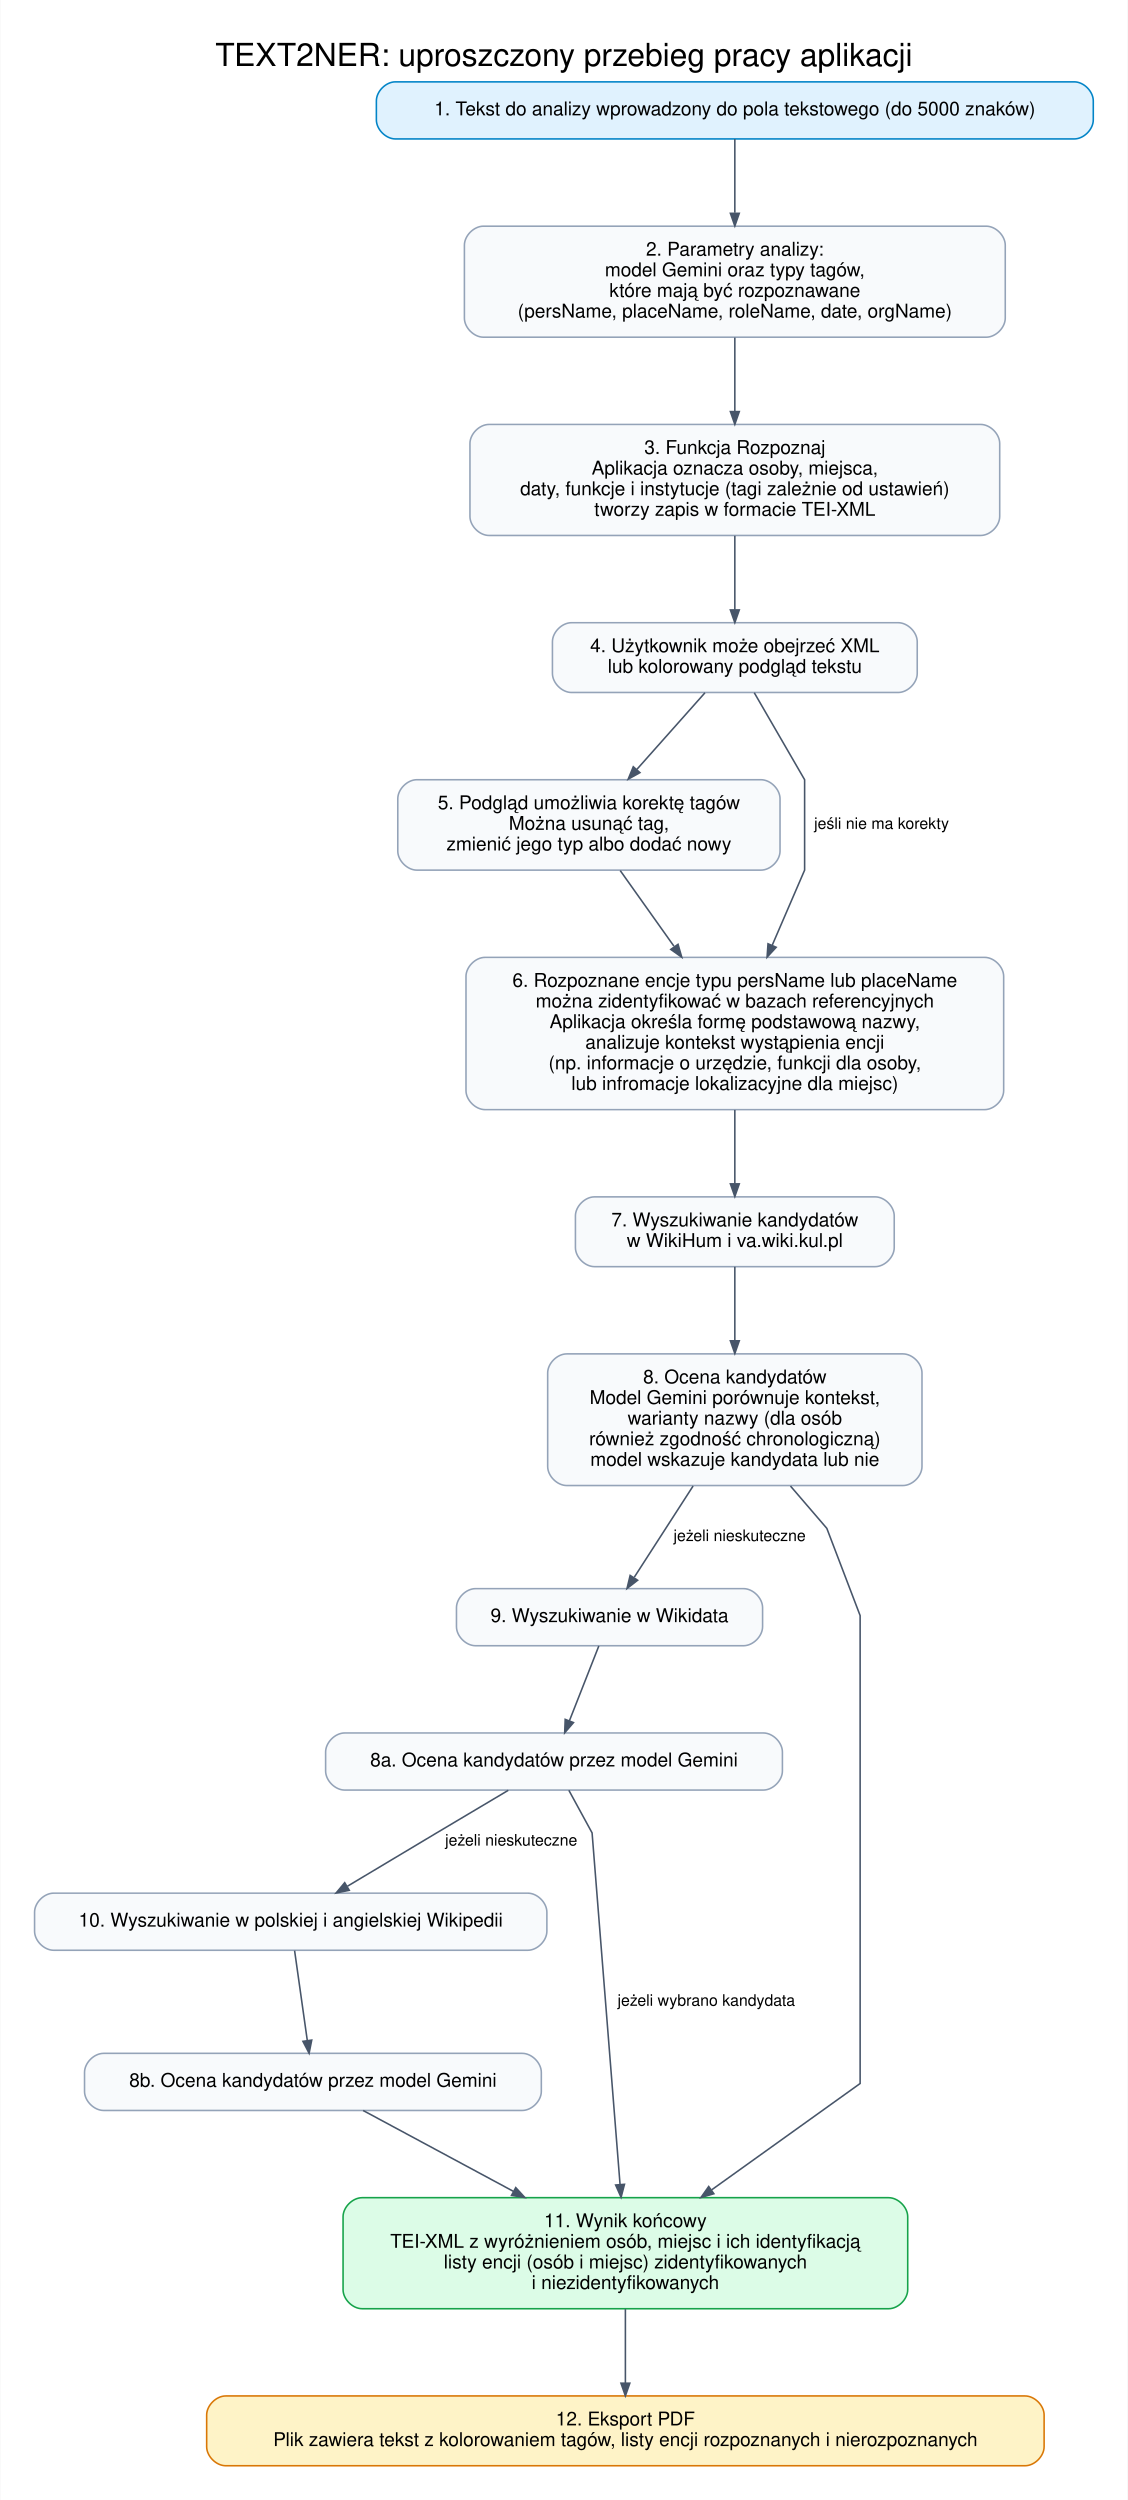
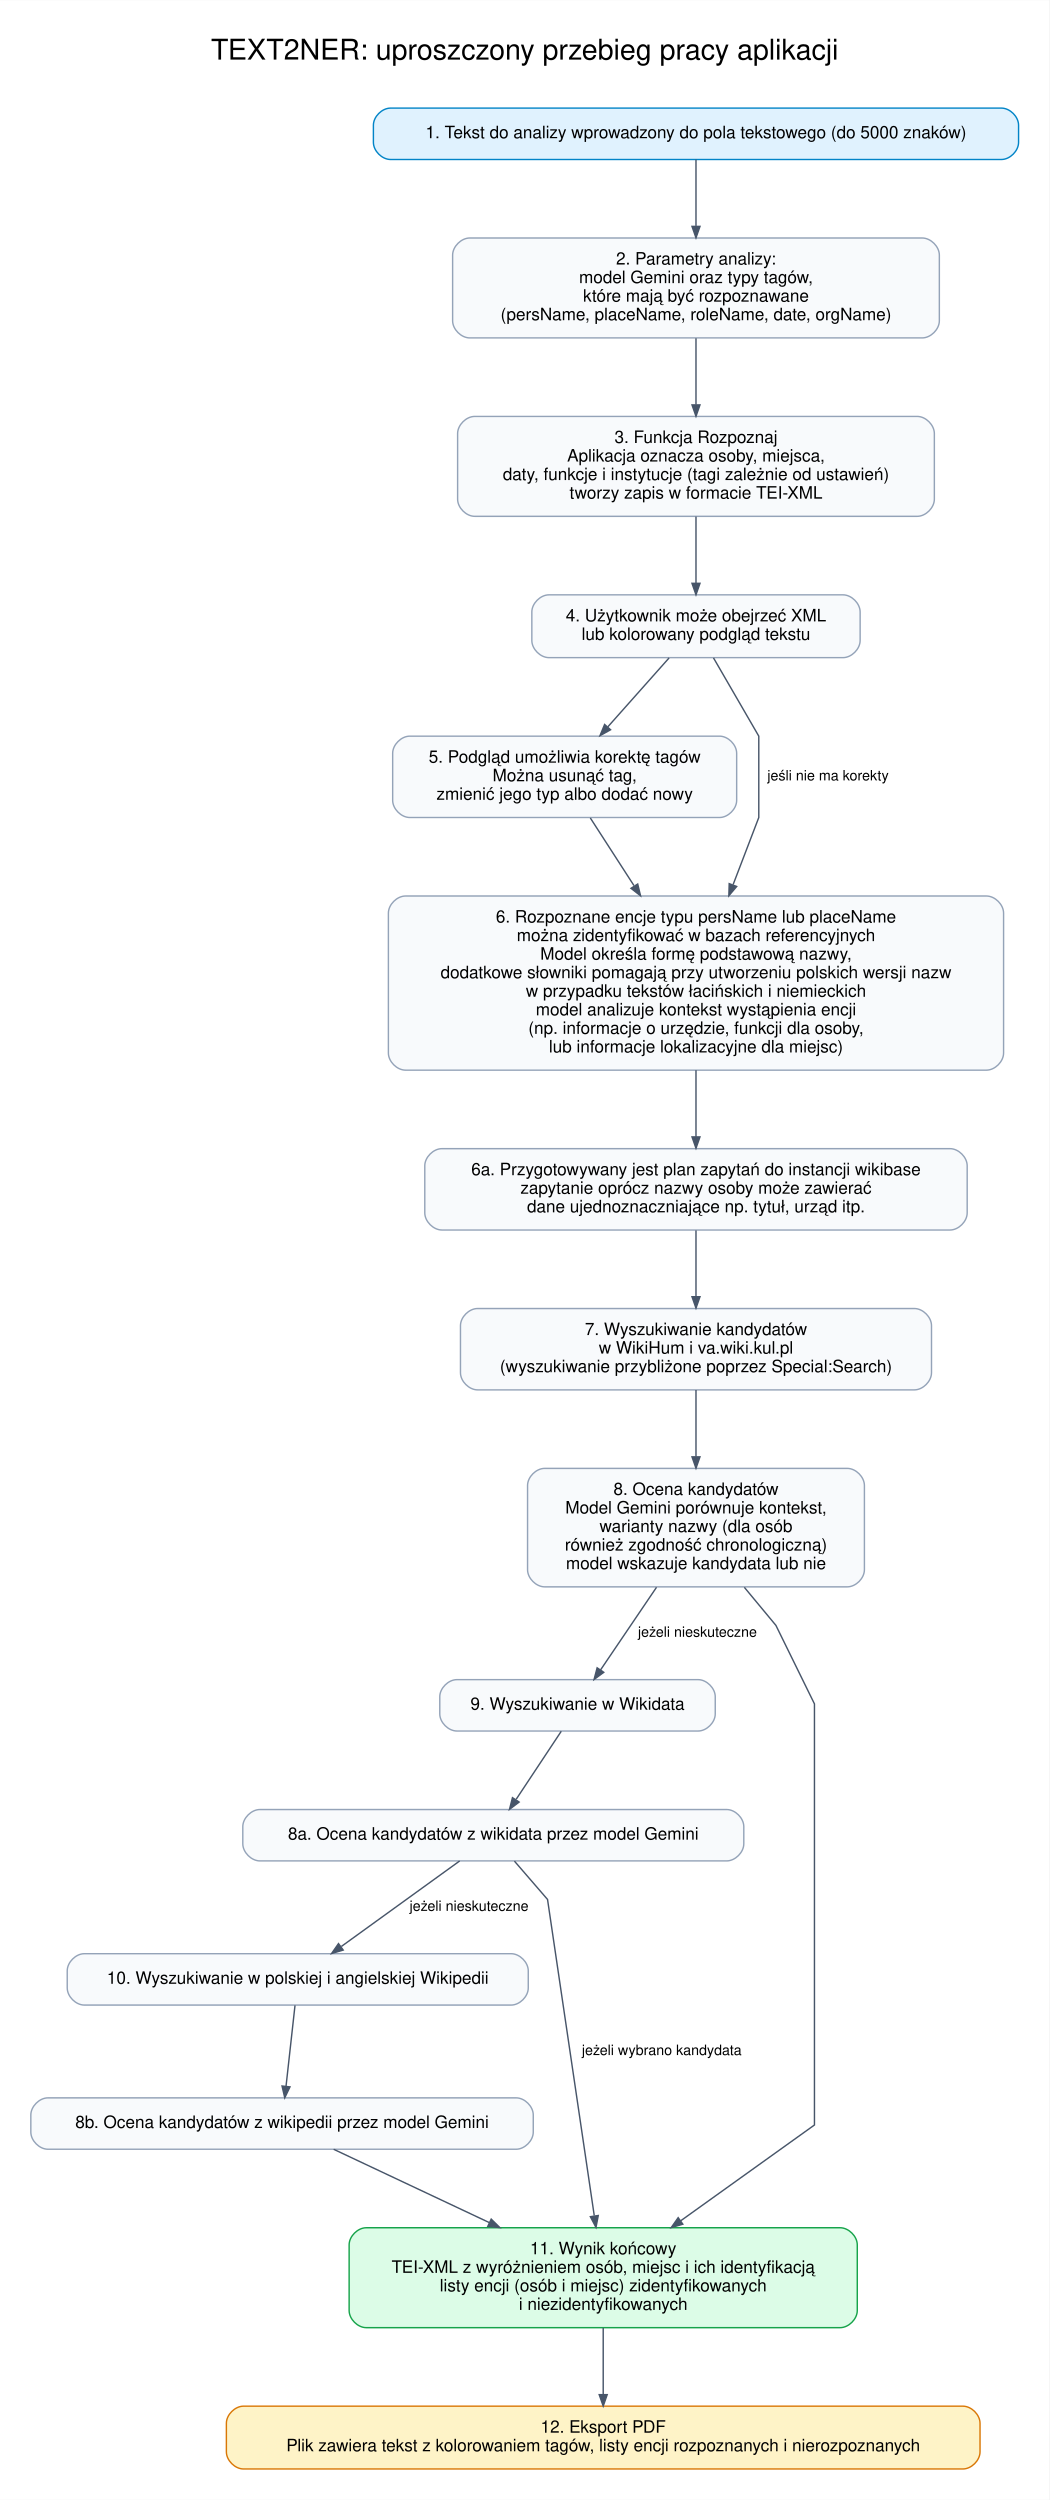
- <svg xmlns="http://www.w3.org/2000/svg" width="711pt" height="1576pt" viewBox="0.00 0.00 710.70 1576.20">
-   <g id="graph0" class="graph" transform="scale(1 1) rotate(0) translate(21.6 1554.6)">
-     <polygon fill="white" stroke="transparent" points="-21.6,21.6 -21.6,-1554.6 689.1,-1554.6 689.1,21.6 -21.6,21.6" />
-     <text text-anchor="middle" x="333.75" y="-1513" font-family="Helvetica,sans-Serif" font-size="20.00">TEXT2NER: uproszczony przebieg pracy aplikacji</text>
+ <svg xmlns="http://www.w3.org/2000/svg" width="735pt" height="1751pt" viewBox="0.00 0.00 735.20 1751.20">
+   <g id="graph0" class="graph" transform="scale(1 1) rotate(0) translate(21.6 1729.6)">
+     <polygon fill="white" stroke="transparent" points="-21.6,21.6 -21.6,-1729.6 713.6,-1729.6 713.6,21.6 -21.6,21.6" />
+     <text text-anchor="middle" x="346" y="-1688" font-family="Helvetica,sans-Serif" font-size="20.00">TEXT2NER: uproszczony przebieg pracy aplikacji</text>
    <g id="node1" class="node">
-       <path fill="#e0f2fe" stroke="#0284c7" d="M655.5,-1503C655.5,-1503 227.5,-1503 227.5,-1503 221.5,-1503 215.5,-1497 215.5,-1491 215.5,-1491 215.5,-1479 215.5,-1479 215.5,-1473 221.5,-1467 227.5,-1467 227.5,-1467 655.5,-1467 655.5,-1467 661.5,-1467 667.5,-1473 667.5,-1479 667.5,-1479 667.5,-1491 667.5,-1491 667.5,-1497 661.5,-1503 655.5,-1503" />
-       <text text-anchor="middle" x="441.5" y="-1481.9" font-family="Helvetica,sans-Serif" font-size="12.00">1. Tekst do analizy wprowadzony do pola tekstowego (do 5000 znaków)</text>
+       <path fill="#e0f2fe" stroke="#0284c7" d="M680,-1654C680,-1654 252,-1654 252,-1654 246,-1654 240,-1648 240,-1642 240,-1642 240,-1630 240,-1630 240,-1624 246,-1618 252,-1618 252,-1618 680,-1618 680,-1618 686,-1618 692,-1624 692,-1630 692,-1630 692,-1642 692,-1642 692,-1648 686,-1654 680,-1654" />
+       <text text-anchor="middle" x="466" y="-1632.9" font-family="Helvetica,sans-Serif" font-size="12.00">1. Tekst do analizy wprowadzony do pola tekstowego (do 5000 znaków)</text>
    </g>
    <g id="node2" class="node">
-       <path fill="#f8fafc" stroke="#94a3b8" d="M600,-1412C600,-1412 283,-1412 283,-1412 277,-1412 271,-1406 271,-1400 271,-1400 271,-1354 271,-1354 271,-1348 277,-1342 283,-1342 283,-1342 600,-1342 600,-1342 606,-1342 612,-1348 612,-1354 612,-1354 612,-1400 612,-1400 612,-1406 606,-1412 600,-1412" />
-       <text text-anchor="middle" x="441.5" y="-1393.4" font-family="Helvetica,sans-Serif" font-size="12.00">2. Parametry analizy:</text>
-       <text text-anchor="middle" x="441.5" y="-1380.4" font-family="Helvetica,sans-Serif" font-size="12.00">model Gemini oraz typy tagów,</text>
-       <text text-anchor="middle" x="441.5" y="-1367.4" font-family="Helvetica,sans-Serif" font-size="12.00">które mają być rozpoznawane</text>
-       <text text-anchor="middle" x="441.5" y="-1354.4" font-family="Helvetica,sans-Serif" font-size="12.00"> (persName, placeName, roleName, date, orgName)</text>
+       <path fill="#f8fafc" stroke="#94a3b8" d="M624.5,-1563C624.5,-1563 307.5,-1563 307.5,-1563 301.5,-1563 295.5,-1557 295.5,-1551 295.5,-1551 295.5,-1505 295.5,-1505 295.5,-1499 301.5,-1493 307.5,-1493 307.5,-1493 624.5,-1493 624.5,-1493 630.5,-1493 636.5,-1499 636.5,-1505 636.5,-1505 636.5,-1551 636.5,-1551 636.5,-1557 630.5,-1563 624.5,-1563" />
+       <text text-anchor="middle" x="466" y="-1544.4" font-family="Helvetica,sans-Serif" font-size="12.00">2. Parametry analizy:</text>
+       <text text-anchor="middle" x="466" y="-1531.4" font-family="Helvetica,sans-Serif" font-size="12.00">model Gemini oraz typy tagów,</text>
+       <text text-anchor="middle" x="466" y="-1518.4" font-family="Helvetica,sans-Serif" font-size="12.00">które mają być rozpoznawane</text>
+       <text text-anchor="middle" x="466" y="-1505.4" font-family="Helvetica,sans-Serif" font-size="12.00"> (persName, placeName, roleName, date, orgName)</text>
    </g>
    <g id="edge1" class="edge">
-       <path fill="none" stroke="#475569" d="M441.5,-1466.97C441.5,-1454.41 441.5,-1436.75 441.5,-1420.47" />
-       <polygon fill="#475569" stroke="#475569" points="444.3,-1420.12 441.5,-1412.12 438.7,-1420.12 444.3,-1420.12" />
+       <path fill="none" stroke="#475569" d="M466,-1617.97C466,-1605.41 466,-1587.75 466,-1571.47" />
+       <polygon fill="#475569" stroke="#475569" points="468.8,-1571.12 466,-1563.12 463.2,-1571.12 468.8,-1571.12" />
    </g>
    <g id="node3" class="node">
-       <path fill="#f8fafc" stroke="#94a3b8" d="M596.5,-1287C596.5,-1287 286.5,-1287 286.5,-1287 280.5,-1287 274.5,-1281 274.5,-1275 274.5,-1275 274.5,-1229 274.5,-1229 274.5,-1223 280.5,-1217 286.5,-1217 286.5,-1217 596.5,-1217 596.5,-1217 602.5,-1217 608.5,-1223 608.5,-1229 608.5,-1229 608.5,-1275 608.5,-1275 608.5,-1281 602.5,-1287 596.5,-1287" />
-       <text text-anchor="middle" x="441.5" y="-1268.4" font-family="Helvetica,sans-Serif" font-size="12.00">3. Funkcja Rozpoznaj </text>
-       <text text-anchor="middle" x="441.5" y="-1255.4" font-family="Helvetica,sans-Serif" font-size="12.00">Aplikacja oznacza osoby, miejsca,</text>
-       <text text-anchor="middle" x="441.5" y="-1242.4" font-family="Helvetica,sans-Serif" font-size="12.00">daty, funkcje i instytucje (tagi zależnie od ustawień)</text>
-       <text text-anchor="middle" x="441.5" y="-1229.4" font-family="Helvetica,sans-Serif" font-size="12.00"> tworzy zapis w formacie TEI-XML</text>
+       <path fill="#f8fafc" stroke="#94a3b8" d="M621,-1438C621,-1438 311,-1438 311,-1438 305,-1438 299,-1432 299,-1426 299,-1426 299,-1380 299,-1380 299,-1374 305,-1368 311,-1368 311,-1368 621,-1368 621,-1368 627,-1368 633,-1374 633,-1380 633,-1380 633,-1426 633,-1426 633,-1432 627,-1438 621,-1438" />
+       <text text-anchor="middle" x="466" y="-1419.4" font-family="Helvetica,sans-Serif" font-size="12.00">3. Funkcja Rozpoznaj </text>
+       <text text-anchor="middle" x="466" y="-1406.4" font-family="Helvetica,sans-Serif" font-size="12.00">Aplikacja oznacza osoby, miejsca,</text>
+       <text text-anchor="middle" x="466" y="-1393.4" font-family="Helvetica,sans-Serif" font-size="12.00">daty, funkcje i instytucje (tagi zależnie od ustawień)</text>
+       <text text-anchor="middle" x="466" y="-1380.4" font-family="Helvetica,sans-Serif" font-size="12.00"> tworzy zapis w formacie TEI-XML</text>
    </g>
    <g id="edge2" class="edge">
-       <path fill="none" stroke="#475569" d="M441.5,-1341.74C441.5,-1327.34 441.5,-1310.45 441.5,-1295.3" />
-       <polygon fill="#475569" stroke="#475569" points="444.3,-1295.08 441.5,-1287.08 438.7,-1295.08 444.3,-1295.08" />
+       <path fill="none" stroke="#475569" d="M466,-1492.74C466,-1478.34 466,-1461.45 466,-1446.3" />
+       <polygon fill="#475569" stroke="#475569" points="468.8,-1446.08 466,-1438.08 463.2,-1446.08 468.8,-1446.08" />
    </g>
    <g id="node4" class="node">
-       <path fill="#f8fafc" stroke="#94a3b8" d="M544.5,-1162C544.5,-1162 338.5,-1162 338.5,-1162 332.5,-1162 326.5,-1156 326.5,-1150 326.5,-1150 326.5,-1130 326.5,-1130 326.5,-1124 332.5,-1118 338.5,-1118 338.5,-1118 544.5,-1118 544.5,-1118 550.5,-1118 556.5,-1124 556.5,-1130 556.5,-1130 556.5,-1150 556.5,-1150 556.5,-1156 550.5,-1162 544.5,-1162" />
-       <text text-anchor="middle" x="441.5" y="-1143.4" font-family="Helvetica,sans-Serif" font-size="12.00">4. Użytkownik może obejrzeć XML</text>
-       <text text-anchor="middle" x="441.5" y="-1130.4" font-family="Helvetica,sans-Serif" font-size="12.00">lub kolorowany podgląd tekstu</text>
+       <path fill="#f8fafc" stroke="#94a3b8" d="M569,-1313C569,-1313 363,-1313 363,-1313 357,-1313 351,-1307 351,-1301 351,-1301 351,-1281 351,-1281 351,-1275 357,-1269 363,-1269 363,-1269 569,-1269 569,-1269 575,-1269 581,-1275 581,-1281 581,-1281 581,-1301 581,-1301 581,-1307 575,-1313 569,-1313" />
+       <text text-anchor="middle" x="466" y="-1294.4" font-family="Helvetica,sans-Serif" font-size="12.00">4. Użytkownik może obejrzeć XML</text>
+       <text text-anchor="middle" x="466" y="-1281.4" font-family="Helvetica,sans-Serif" font-size="12.00">lub kolorowany podgląd tekstu</text>
    </g>
    <g id="edge3" class="edge">
-       <path fill="none" stroke="#475569" d="M441.5,-1216.8C441.5,-1201.83 441.5,-1184.44 441.5,-1170.1" />
-       <polygon fill="#475569" stroke="#475569" points="444.3,-1170.05 441.5,-1162.05 438.7,-1170.05 444.3,-1170.05" />
+       <path fill="none" stroke="#475569" d="M466,-1367.8C466,-1352.83 466,-1335.44 466,-1321.1" />
+       <polygon fill="#475569" stroke="#475569" points="468.8,-1321.05 466,-1313.05 463.2,-1321.05 468.8,-1321.05" />
    </g>
    <g id="node5" class="node">
-       <path fill="#f8fafc" stroke="#94a3b8" d="M458,-1063C458,-1063 241,-1063 241,-1063 235,-1063 229,-1057 229,-1051 229,-1051 229,-1018 229,-1018 229,-1012 235,-1006 241,-1006 241,-1006 458,-1006 458,-1006 464,-1006 470,-1012 470,-1018 470,-1018 470,-1051 470,-1051 470,-1057 464,-1063 458,-1063" />
-       <text text-anchor="middle" x="349.5" y="-1044.4" font-family="Helvetica,sans-Serif" font-size="12.00">5. Podgląd umożliwia korektę tagów</text>
-       <text text-anchor="middle" x="349.5" y="-1031.4" font-family="Helvetica,sans-Serif" font-size="12.00">Można usunąć tag,</text>
-       <text text-anchor="middle" x="349.5" y="-1018.4" font-family="Helvetica,sans-Serif" font-size="12.00">zmienić jego typ albo dodać nowy</text>
+       <path fill="#f8fafc" stroke="#94a3b8" d="M482.5,-1214C482.5,-1214 265.5,-1214 265.5,-1214 259.5,-1214 253.5,-1208 253.5,-1202 253.5,-1202 253.5,-1169 253.5,-1169 253.5,-1163 259.5,-1157 265.5,-1157 265.5,-1157 482.5,-1157 482.5,-1157 488.5,-1157 494.5,-1163 494.5,-1169 494.5,-1169 494.5,-1202 494.5,-1202 494.5,-1208 488.5,-1214 482.5,-1214" />
+       <text text-anchor="middle" x="374" y="-1195.4" font-family="Helvetica,sans-Serif" font-size="12.00">5. Podgląd umożliwia korektę tagów</text>
+       <text text-anchor="middle" x="374" y="-1182.4" font-family="Helvetica,sans-Serif" font-size="12.00">Można usunąć tag,</text>
+       <text text-anchor="middle" x="374" y="-1169.4" font-family="Helvetica,sans-Serif" font-size="12.00">zmienić jego typ albo dodać nowy</text>
    </g>
    <g id="edge4" class="edge">
-       <path fill="none" stroke="#475569" d="M422.66,-1117.81C410.32,-1103.92 393.9,-1085.46 379.75,-1069.54" />
-       <polygon fill="#475569" stroke="#475569" points="381.66,-1067.47 374.25,-1063.35 377.48,-1071.19 381.66,-1067.47" />
+       <path fill="none" stroke="#475569" d="M447.16,-1268.81C434.82,-1254.92 418.4,-1236.46 404.25,-1220.54" />
+       <polygon fill="#475569" stroke="#475569" points="406.16,-1218.47 398.75,-1214.35 401.98,-1222.19 406.16,-1218.47" />
    </g>
    <g id="node6" class="node">
-       <path fill="#f8fafc" stroke="#94a3b8" d="M599,-951C599,-951 284,-951 284,-951 278,-951 272,-945 272,-939 272,-939 272,-867 272,-867 272,-861 278,-855 284,-855 284,-855 599,-855 599,-855 605,-855 611,-861 611,-867 611,-867 611,-939 611,-939 611,-945 605,-951 599,-951" />
-       <text text-anchor="middle" x="441.5" y="-932.4" font-family="Helvetica,sans-Serif" font-size="12.00">6. Rozpoznane encje typu persName lub placeName</text>
-       <text text-anchor="middle" x="441.5" y="-919.4" font-family="Helvetica,sans-Serif" font-size="12.00"> można zidentyfikować w bazach referencyjnych</text>
-       <text text-anchor="middle" x="441.5" y="-906.4" font-family="Helvetica,sans-Serif" font-size="12.00">Aplikacja określa formę podstawową nazwy,</text>
-       <text text-anchor="middle" x="441.5" y="-893.4" font-family="Helvetica,sans-Serif" font-size="12.00"> analizuje kontekst wystąpienia encji</text>
-       <text text-anchor="middle" x="441.5" y="-880.4" font-family="Helvetica,sans-Serif" font-size="12.00"> (np. informacje o urzędzie, funkcji dla osoby,</text>
-       <text text-anchor="middle" x="441.5" y="-867.4" font-family="Helvetica,sans-Serif" font-size="12.00"> lub infromacje lokalizacyjne dla miejsc)</text>
+       <path fill="#f8fafc" stroke="#94a3b8" d="M669.5,-1102C669.5,-1102 262.5,-1102 262.5,-1102 256.5,-1102 250.5,-1096 250.5,-1090 250.5,-1090 250.5,-992 250.5,-992 250.5,-986 256.5,-980 262.5,-980 262.5,-980 669.5,-980 669.5,-980 675.5,-980 681.5,-986 681.5,-992 681.5,-992 681.5,-1090 681.5,-1090 681.5,-1096 675.5,-1102 669.5,-1102" />
+       <text text-anchor="middle" x="466" y="-1083.4" font-family="Helvetica,sans-Serif" font-size="12.00">6. Rozpoznane encje typu persName lub placeName</text>
+       <text text-anchor="middle" x="466" y="-1070.4" font-family="Helvetica,sans-Serif" font-size="12.00"> można zidentyfikować w bazach referencyjnych</text>
+       <text text-anchor="middle" x="466" y="-1057.4" font-family="Helvetica,sans-Serif" font-size="12.00">Model określa formę podstawową nazwy,</text>
+       <text text-anchor="middle" x="466" y="-1044.4" font-family="Helvetica,sans-Serif" font-size="12.00">dodatkowe słowniki pomagają przy utworzeniu polskich wersji nazw</text>
+       <text text-anchor="middle" x="466" y="-1031.4" font-family="Helvetica,sans-Serif" font-size="12.00"> w przypadku tekstów łacińskich i niemieckich</text>
+       <text text-anchor="middle" x="466" y="-1018.4" font-family="Helvetica,sans-Serif" font-size="12.00"> model analizuje kontekst wystąpienia encji</text>
+       <text text-anchor="middle" x="466" y="-1005.4" font-family="Helvetica,sans-Serif" font-size="12.00"> (np. informacje o urzędzie, funkcji dla osoby,</text>
+       <text text-anchor="middle" x="466" y="-992.4" font-family="Helvetica,sans-Serif" font-size="12.00"> lub informacje lokalizacyjne dla miejsc)</text>
+     </g>
+     <g id="edge11" class="edge">
+       <path fill="none" stroke="#475569" d="M478.26,-1268.83C491.28,-1246.34 510,-1214 510,-1214 510,-1214 510,-1157 510,-1157 510,-1157 501.52,-1134.84 492.01,-1109.98" />
+       <polygon fill="#475569" stroke="#475569" points="494.5,-1108.67 489.03,-1102.19 489.27,-1110.67 494.5,-1108.67" />
+       <text text-anchor="middle" x="558.5" y="-1183" font-family="Helvetica,sans-Serif" font-size="10.00">jeśli nie ma korekty</text>
+     </g>
+     <g id="edge5" class="edge">
+       <path fill="none" stroke="#475569" d="M391.96,-1156.69C400.74,-1143.08 411.73,-1126.05 422.54,-1109.32" />
+       <polygon fill="#475569" stroke="#475569" points="425.16,-1110.41 427.15,-1102.17 420.46,-1107.38 425.16,-1110.41" />
+     </g>
+     <g id="node7" class="node">
+       <path fill="#f8fafc" stroke="#94a3b8" d="M644,-925C644,-925 288,-925 288,-925 282,-925 276,-919 276,-913 276,-913 276,-880 276,-880 276,-874 282,-868 288,-868 288,-868 644,-868 644,-868 650,-868 656,-874 656,-880 656,-880 656,-913 656,-913 656,-919 650,-925 644,-925" />
+       <text text-anchor="middle" x="466" y="-906.4" font-family="Helvetica,sans-Serif" font-size="12.00">6a. Przygotowywany jest plan zapytań do instancji wikibase</text>
+       <text text-anchor="middle" x="466" y="-893.4" font-family="Helvetica,sans-Serif" font-size="12.00"> zapytanie oprócz nazwy osoby może zawierać </text>
+       <text text-anchor="middle" x="466" y="-880.4" font-family="Helvetica,sans-Serif" font-size="12.00"> dane ujednoznaczniające np. tytuł, urząd itp.</text>
+     </g>
+     <g id="edge6" class="edge">
+       <path fill="none" stroke="#475569" d="M466,-979.98C466,-964.08 466,-947.42 466,-933.27" />
+       <polygon fill="#475569" stroke="#475569" points="468.8,-933.25 466,-925.25 463.2,-933.25 468.8,-933.25" />
+     </g>
+     <g id="node8" class="node">
+       <path fill="#f8fafc" stroke="#94a3b8" d="M619,-813C619,-813 313,-813 313,-813 307,-813 301,-807 301,-801 301,-801 301,-768 301,-768 301,-762 307,-756 313,-756 313,-756 619,-756 619,-756 625,-756 631,-762 631,-768 631,-768 631,-801 631,-801 631,-807 625,-813 619,-813" />
+       <text text-anchor="middle" x="466" y="-794.4" font-family="Helvetica,sans-Serif" font-size="12.00">7. Wyszukiwanie kandydatów</text>
+       <text text-anchor="middle" x="466" y="-781.4" font-family="Helvetica,sans-Serif" font-size="12.00">w WikiHum i va.wiki.kul.pl</text>
+       <text text-anchor="middle" x="466" y="-768.4" font-family="Helvetica,sans-Serif" font-size="12.00">(wyszukiwanie przybliżone poprzez Special:Search)</text>
+     </g>
+     <g id="edge7" class="edge">
+       <path fill="none" stroke="#475569" d="M466,-867.74C466,-853.67 466,-836.42 466,-821.36" />
+       <polygon fill="#475569" stroke="#475569" points="468.8,-821.25 466,-813.25 463.2,-821.25 468.8,-821.25" />
+     </g>
+     <g id="node9" class="node">
+       <path fill="#f8fafc" stroke="#94a3b8" d="M572,-701C572,-701 360,-701 360,-701 354,-701 348,-695 348,-689 348,-689 348,-630 348,-630 348,-624 354,-618 360,-618 360,-618 572,-618 572,-618 578,-618 584,-624 584,-630 584,-630 584,-689 584,-689 584,-695 578,-701 572,-701" />
+       <text text-anchor="middle" x="466" y="-682.4" font-family="Helvetica,sans-Serif" font-size="12.00">8. Ocena kandydatów</text>
+       <text text-anchor="middle" x="466" y="-669.4" font-family="Helvetica,sans-Serif" font-size="12.00">Model Gemini porównuje kontekst,</text>
+       <text text-anchor="middle" x="466" y="-656.4" font-family="Helvetica,sans-Serif" font-size="12.00">warianty nazwy (dla osób</text>
+       <text text-anchor="middle" x="466" y="-643.4" font-family="Helvetica,sans-Serif" font-size="12.00">również zgodność chronologiczną)</text>
+       <text text-anchor="middle" x="466" y="-630.4" font-family="Helvetica,sans-Serif" font-size="12.00"> model wskazuje kandydata lub nie</text>
+     </g>
+     <g id="edge8" class="edge">
+       <path fill="none" stroke="#475569" d="M466,-755.9C466,-742.14 466,-725.1 466,-709.25" />
+       <polygon fill="#475569" stroke="#475569" points="468.8,-709.09 466,-701.09 463.2,-709.09 468.8,-709.09" />
+     </g>
+     <g id="node12" class="node">
+       <path fill="#f8fafc" stroke="#94a3b8" d="M467.5,-553C467.5,-553 298.5,-553 298.5,-553 292.5,-553 286.5,-547 286.5,-541 286.5,-541 286.5,-529 286.5,-529 286.5,-523 292.5,-517 298.5,-517 298.5,-517 467.5,-517 467.5,-517 473.5,-517 479.5,-523 479.5,-529 479.5,-529 479.5,-541 479.5,-541 479.5,-547 473.5,-553 467.5,-553" />
+       <text text-anchor="middle" x="383" y="-531.9" font-family="Helvetica,sans-Serif" font-size="12.00">9. Wyszukiwanie w Wikidata</text>
+     </g>
+     <g id="edge12" class="edge">
+       <path fill="none" stroke="#475569" d="M438.36,-617.71C425.32,-598.46 410.22,-576.18 399.09,-559.74" />
+       <polygon fill="#475569" stroke="#475569" points="401.38,-558.14 394.58,-553.09 396.75,-561.28 401.38,-558.14" />
+       <text text-anchor="middle" x="467" y="-583" font-family="Helvetica,sans-Serif" font-size="10.00">jeżeli nieskuteczne</text>
+     </g>
+     <g id="node14" class="node">
+       <path fill="#dcfce7" stroke="#16a34a" d="M567,-169C567,-169 235,-169 235,-169 229,-169 223,-163 223,-157 223,-157 223,-111 223,-111 223,-105 229,-99 235,-99 235,-99 567,-99 567,-99 573,-99 579,-105 579,-111 579,-111 579,-157 579,-157 579,-163 573,-169 567,-169" />
+       <text text-anchor="middle" x="401" y="-150.4" font-family="Helvetica,sans-Serif" font-size="12.00">11. Wynik końcowy</text>
+       <text text-anchor="middle" x="401" y="-137.4" font-family="Helvetica,sans-Serif" font-size="12.00">TEI-XML z wyróżnieniem osób, miejsc i ich identyfikacją</text>
+       <text text-anchor="middle" x="401" y="-124.4" font-family="Helvetica,sans-Serif" font-size="12.00">listy encji (osób i miejsc) zidentyfikowanych</text>
+       <text text-anchor="middle" x="401" y="-111.4" font-family="Helvetica,sans-Serif" font-size="12.00">i niezidentyfikowanych</text>
+     </g>
+     <g id="edge9" class="edge">
+       <path fill="none" stroke="#475569" d="M499.87,-617.68C511.66,-603.46 522,-591 522,-591 522,-591 549,-536 549,-536 549,-536 549,-536 549,-241 549,-241 497.56,-204.16 455.33,-173.91" />
+       <polygon fill="#475569" stroke="#475569" points="456.78,-171.5 448.64,-169.12 453.52,-176.06 456.78,-171.5" />
+     </g>
+     <g id="node10" class="node">
+       <path fill="#f8fafc" stroke="#94a3b8" d="M487.5,-462C487.5,-462 160.5,-462 160.5,-462 154.5,-462 148.5,-456 148.5,-450 148.5,-450 148.5,-438 148.5,-438 148.5,-432 154.5,-426 160.5,-426 160.5,-426 487.5,-426 487.5,-426 493.5,-426 499.5,-432 499.5,-438 499.5,-438 499.5,-450 499.5,-450 499.5,-456 493.5,-462 487.5,-462" />
+       <text text-anchor="middle" x="324" y="-440.9" font-family="Helvetica,sans-Serif" font-size="12.00">8a. Ocena kandydatów z wikidata przez model Gemini</text>
+     </g>
+     <g id="node13" class="node">
+       <path fill="#f8fafc" stroke="#94a3b8" d="M336.5,-361C336.5,-361 37.5,-361 37.5,-361 31.5,-361 25.5,-355 25.5,-349 25.5,-349 25.5,-337 25.5,-337 25.5,-331 31.5,-325 37.5,-325 37.5,-325 336.5,-325 336.5,-325 342.5,-325 348.5,-331 348.5,-337 348.5,-337 348.5,-349 348.5,-349 348.5,-355 342.5,-361 336.5,-361" />
+       <text text-anchor="middle" x="187" y="-339.9" font-family="Helvetica,sans-Serif" font-size="12.00">10. Wyszukiwanie w polskiej i angielskiej Wikipedii</text>
+     </g>
+     <g id="edge15" class="edge">
+       <path fill="none" stroke="#475569" d="M300.45,-425.98C277.51,-409.41 242.54,-384.13 217.49,-366.03" />
+       <polygon fill="#475569" stroke="#475569" points="218.83,-363.54 210.7,-361.13 215.55,-368.08 218.83,-363.54" />
+       <text text-anchor="middle" x="307" y="-391" font-family="Helvetica,sans-Serif" font-size="10.00">jeżeli nieskuteczne</text>
+     </g>
+     <g id="edge14" class="edge">
+       <path fill="none" stroke="#475569" d="M338.8,-425.86C349.47,-413.51 362,-399 362,-399 362,-399 383.69,-252.21 394.72,-177.54" />
+       <polygon fill="#475569" stroke="#475569" points="397.54,-177.57 395.94,-169.24 392,-176.75 397.54,-177.57" />
+       <text text-anchor="middle" x="442" y="-290" font-family="Helvetica,sans-Serif" font-size="10.00">jeżeli wybrano kandydata</text>
+     </g>
+     <g id="node11" class="node">
+       <path fill="#f8fafc" stroke="#94a3b8" d="M340,-260C340,-260 12,-260 12,-260 6,-260 0,-254 0,-248 0,-248 0,-236 0,-236 0,-230 6,-224 12,-224 12,-224 340,-224 340,-224 346,-224 352,-230 352,-236 352,-236 352,-248 352,-248 352,-254 346,-260 340,-260" />
+       <text text-anchor="middle" x="176" y="-238.9" font-family="Helvetica,sans-Serif" font-size="12.00">8b. Ocena kandydatów z wikipedii przez model Gemini</text>
+     </g>
+     <g id="edge17" class="edge">
+       <path fill="none" stroke="#475569" d="M212.15,-223.97C241.5,-210.14 283.97,-190.13 321.21,-172.59" />
+       <polygon fill="#475569" stroke="#475569" points="322.54,-175.06 328.58,-169.12 320.15,-169.99 322.54,-175.06" />
+     </g>
+     <g id="edge13" class="edge">
+       <path fill="none" stroke="#475569" d="M371.62,-516.84C362.65,-503.3 350.01,-484.24 340.01,-469.15" />
+       <polygon fill="#475569" stroke="#475569" points="342.09,-467.23 335.34,-462.11 337.43,-470.32 342.09,-467.23" />
+     </g>
+     <g id="edge16" class="edge">
+       <path fill="none" stroke="#475569" d="M185.08,-324.76C183.35,-309.14 180.77,-285.94 178.8,-268.24" />
+       <polygon fill="#475569" stroke="#475569" points="181.56,-267.69 177.89,-260.05 175.99,-268.31 181.56,-267.69" />
+     </g>
+     <g id="node15" class="node">
+       <path fill="#fef3c7" stroke="#d97706" d="M653,-44C653,-44 149,-44 149,-44 143,-44 137,-38 137,-32 137,-32 137,-12 137,-12 137,-6 143,0 149,0 149,0 653,0 653,0 659,0 665,-6 665,-12 665,-12 665,-32 665,-32 665,-38 659,-44 653,-44" />
+       <text text-anchor="middle" x="401" y="-25.4" font-family="Helvetica,sans-Serif" font-size="12.00">12. Eksport PDF</text>
+       <text text-anchor="middle" x="401" y="-12.4" font-family="Helvetica,sans-Serif" font-size="12.00">Plik zawiera tekst z kolorowaniem tagów, listy encji rozpoznanych i nierozpoznanych</text>
    </g>
    <g id="edge10" class="edge">
-       <path fill="none" stroke="#475569" d="M453.76,-1117.83C466.78,-1095.34 485.5,-1063 485.5,-1063 485.5,-1063 485.5,-1006 485.5,-1006 485.5,-1006 475.52,-982.88 465.07,-958.65" />
-       <polygon fill="#475569" stroke="#475569" points="467.57,-957.36 461.83,-951.12 462.42,-959.57 467.57,-957.36" />
-       <text text-anchor="middle" x="534" y="-1032" font-family="Helvetica,sans-Serif" font-size="10.00">jeśli nie ma korekty</text>
-     </g>
-     <g id="edge5" class="edge">
-       <path fill="none" stroke="#475569" d="M369.24,-1005.72C379.12,-991.8 391.44,-974.46 403.1,-958.06" />
-       <polygon fill="#475569" stroke="#475569" points="405.69,-959.24 408.04,-951.1 401.12,-956 405.69,-959.24" />
-     </g>
-     <g id="node7" class="node">
-       <path fill="#f8fafc" stroke="#94a3b8" d="M530,-800C530,-800 353,-800 353,-800 347,-800 341,-794 341,-788 341,-788 341,-768 341,-768 341,-762 347,-756 353,-756 353,-756 530,-756 530,-756 536,-756 542,-762 542,-768 542,-768 542,-788 542,-788 542,-794 536,-800 530,-800" />
-       <text text-anchor="middle" x="441.5" y="-781.4" font-family="Helvetica,sans-Serif" font-size="12.00">7. Wyszukiwanie kandydatów</text>
-       <text text-anchor="middle" x="441.5" y="-768.4" font-family="Helvetica,sans-Serif" font-size="12.00">w WikiHum i va.wiki.kul.pl</text>
-     </g>
-     <g id="edge6" class="edge">
-       <path fill="none" stroke="#475569" d="M441.5,-854.8C441.5,-839.2 441.5,-822.3 441.5,-808.43" />
-       <polygon fill="#475569" stroke="#475569" points="444.3,-808.22 441.5,-800.22 438.7,-808.22 444.3,-808.22" />
-     </g>
-     <g id="node8" class="node">
-       <path fill="#f8fafc" stroke="#94a3b8" d="M547.5,-701C547.5,-701 335.5,-701 335.5,-701 329.5,-701 323.5,-695 323.5,-689 323.5,-689 323.5,-630 323.5,-630 323.5,-624 329.5,-618 335.5,-618 335.5,-618 547.5,-618 547.5,-618 553.5,-618 559.5,-624 559.5,-630 559.5,-630 559.5,-689 559.5,-689 559.5,-695 553.5,-701 547.5,-701" />
-       <text text-anchor="middle" x="441.5" y="-682.4" font-family="Helvetica,sans-Serif" font-size="12.00">8. Ocena kandydatów</text>
-       <text text-anchor="middle" x="441.5" y="-669.4" font-family="Helvetica,sans-Serif" font-size="12.00">Model Gemini porównuje kontekst,</text>
-       <text text-anchor="middle" x="441.5" y="-656.4" font-family="Helvetica,sans-Serif" font-size="12.00">warianty nazwy (dla osób</text>
-       <text text-anchor="middle" x="441.5" y="-643.4" font-family="Helvetica,sans-Serif" font-size="12.00">również zgodność chronologiczną)</text>
-       <text text-anchor="middle" x="441.5" y="-630.4" font-family="Helvetica,sans-Serif" font-size="12.00"> model wskazuje kandydata lub nie</text>
-     </g>
-     <g id="edge7" class="edge">
-       <path fill="none" stroke="#475569" d="M441.5,-755.9C441.5,-742.95 441.5,-725.79 441.5,-709.59" />
-       <polygon fill="#475569" stroke="#475569" points="444.3,-709.24 441.5,-701.24 438.7,-709.24 444.3,-709.24" />
-     </g>
-     <g id="node11" class="node">
-       <path fill="#f8fafc" stroke="#94a3b8" d="M447,-553C447,-553 278,-553 278,-553 272,-553 266,-547 266,-541 266,-541 266,-529 266,-529 266,-523 272,-517 278,-517 278,-517 447,-517 447,-517 453,-517 459,-523 459,-529 459,-529 459,-541 459,-541 459,-547 453,-553 447,-553" />
-       <text text-anchor="middle" x="362.5" y="-531.9" font-family="Helvetica,sans-Serif" font-size="12.00">9. Wyszukiwanie w Wikidata</text>
-     </g>
-     <g id="edge11" class="edge">
-       <path fill="none" stroke="#475569" d="M415.19,-617.71C402.89,-598.64 388.67,-576.57 378.1,-560.19" />
-       <polygon fill="#475569" stroke="#475569" points="380.21,-558.29 373.52,-553.09 375.5,-561.33 380.21,-558.29" />
-       <text text-anchor="middle" x="444.5" y="-583" font-family="Helvetica,sans-Serif" font-size="10.00">jeżeli nieskuteczne</text>
-     </g>
-     <g id="node13" class="node">
-       <path fill="#dcfce7" stroke="#16a34a" d="M538.5,-169C538.5,-169 206.5,-169 206.5,-169 200.5,-169 194.5,-163 194.5,-157 194.5,-157 194.5,-111 194.5,-111 194.5,-105 200.5,-99 206.5,-99 206.5,-99 538.5,-99 538.5,-99 544.5,-99 550.5,-105 550.5,-111 550.5,-111 550.5,-157 550.5,-157 550.5,-163 544.5,-169 538.5,-169" />
-       <text text-anchor="middle" x="372.5" y="-150.4" font-family="Helvetica,sans-Serif" font-size="12.00">11. Wynik końcowy</text>
-       <text text-anchor="middle" x="372.5" y="-137.4" font-family="Helvetica,sans-Serif" font-size="12.00">TEI-XML z wyróżnieniem osób, miejsc i ich identyfikacją</text>
-       <text text-anchor="middle" x="372.5" y="-124.4" font-family="Helvetica,sans-Serif" font-size="12.00">listy encji (osób i miejsc) zidentyfikowanych</text>
-       <text text-anchor="middle" x="372.5" y="-111.4" font-family="Helvetica,sans-Serif" font-size="12.00">i niezidentyfikowanych</text>
-     </g>
-     <g id="edge8" class="edge">
-       <path fill="none" stroke="#475569" d="M476.58,-617.68C488.79,-603.46 499.5,-591 499.5,-591 499.5,-591 520.5,-536 520.5,-536 520.5,-536 520.5,-536 520.5,-241 520.5,-241 469.06,-204.16 426.83,-173.91" />
-       <polygon fill="#475569" stroke="#475569" points="428.28,-171.5 420.14,-169.12 425.02,-176.06 428.28,-171.5" />
-     </g>
-     <g id="node9" class="node">
-       <path fill="#f8fafc" stroke="#94a3b8" d="M459.5,-462C459.5,-462 195.5,-462 195.5,-462 189.5,-462 183.5,-456 183.5,-450 183.5,-450 183.5,-438 183.5,-438 183.5,-432 189.5,-426 195.5,-426 195.5,-426 459.5,-426 459.5,-426 465.5,-426 471.5,-432 471.5,-438 471.5,-438 471.5,-450 471.5,-450 471.5,-456 465.5,-462 459.5,-462" />
-       <text text-anchor="middle" x="327.5" y="-440.9" font-family="Helvetica,sans-Serif" font-size="12.00">8a. Ocena kandydatów przez model Gemini</text>
-     </g>
-     <g id="node12" class="node">
-       <path fill="#f8fafc" stroke="#94a3b8" d="M311,-361C311,-361 12,-361 12,-361 6,-361 0,-355 0,-349 0,-349 0,-337 0,-337 0,-331 6,-325 12,-325 12,-325 311,-325 311,-325 317,-325 323,-331 323,-337 323,-337 323,-349 323,-349 323,-355 317,-361 311,-361" />
-       <text text-anchor="middle" x="161.5" y="-339.9" font-family="Helvetica,sans-Serif" font-size="12.00">10. Wyszukiwanie w polskiej i angielskiej Wikipedii</text>
-     </g>
-     <g id="edge14" class="edge">
-       <path fill="none" stroke="#475569" d="M298.68,-425.86C277.9,-413.51 253.5,-399 253.5,-399 253.5,-399 223.1,-380.82 197.25,-365.37" />
-       <polygon fill="#475569" stroke="#475569" points="198.41,-362.8 190.11,-361.1 195.53,-367.61 198.41,-362.8" />
-       <text text-anchor="middle" x="300.5" y="-391" font-family="Helvetica,sans-Serif" font-size="10.00">jeżeli nieskuteczne</text>
-     </g>
-     <g id="edge13" class="edge">
-       <path fill="none" stroke="#475569" d="M336.85,-425.86C343.59,-413.51 351.5,-399 351.5,-399 351.5,-399 363.18,-252.21 369.12,-177.54" />
-       <polygon fill="#475569" stroke="#475569" points="371.93,-177.44 369.78,-169.24 366.35,-177 371.93,-177.44" />
-       <text text-anchor="middle" x="423.5" y="-290" font-family="Helvetica,sans-Serif" font-size="10.00">jeżeli wybrano kandydata</text>
-     </g>
-     <g id="node10" class="node">
-       <path fill="#f8fafc" stroke="#94a3b8" d="M307.5,-260C307.5,-260 43.5,-260 43.5,-260 37.5,-260 31.5,-254 31.5,-248 31.5,-248 31.5,-236 31.5,-236 31.5,-230 37.5,-224 43.5,-224 43.5,-224 307.5,-224 307.5,-224 313.5,-224 319.5,-230 319.5,-236 319.5,-236 319.5,-248 319.5,-248 319.5,-254 313.5,-260 307.5,-260" />
-       <text text-anchor="middle" x="175.5" y="-238.9" font-family="Helvetica,sans-Serif" font-size="12.00">8b. Ocena kandydatów przez model Gemini</text>
-     </g>
-     <g id="edge16" class="edge">
-       <path fill="none" stroke="#475569" d="M207.15,-223.97C232.63,-210.26 269.42,-190.47 301.82,-173.03" />
-       <polygon fill="#475569" stroke="#475569" points="303.37,-175.37 309.09,-169.12 300.72,-170.44 303.37,-175.37" />
-     </g>
-     <g id="edge12" class="edge">
-       <path fill="none" stroke="#475569" d="M355.75,-516.84C350.47,-503.42 343.07,-484.58 337.16,-469.56" />
-       <polygon fill="#475569" stroke="#475569" points="339.76,-468.53 334.23,-462.11 334.55,-470.58 339.76,-468.53" />
-     </g>
-     <g id="edge15" class="edge">
-       <path fill="none" stroke="#475569" d="M163.94,-324.76C166.15,-309.14 169.43,-285.94 171.93,-268.24" />
-       <polygon fill="#475569" stroke="#475569" points="174.74,-268.36 173.09,-260.05 169.2,-267.58 174.74,-268.36" />
-     </g>
-     <g id="node14" class="node">
-       <path fill="#fef3c7" stroke="#d97706" d="M624.5,-44C624.5,-44 120.5,-44 120.5,-44 114.5,-44 108.5,-38 108.5,-32 108.5,-32 108.5,-12 108.5,-12 108.5,-6 114.5,0 120.5,0 120.5,0 624.5,0 624.5,0 630.5,0 636.5,-6 636.5,-12 636.5,-12 636.5,-32 636.5,-32 636.5,-38 630.5,-44 624.5,-44" />
-       <text text-anchor="middle" x="372.5" y="-25.4" font-family="Helvetica,sans-Serif" font-size="12.00">12. Eksport PDF</text>
-       <text text-anchor="middle" x="372.5" y="-12.4" font-family="Helvetica,sans-Serif" font-size="12.00">Plik zawiera tekst z kolorowaniem tagów, listy encji rozpoznanych i nierozpoznanych</text>
-     </g>
-     <g id="edge9" class="edge">
-       <path fill="none" stroke="#475569" d="M372.5,-98.8C372.5,-83.83 372.5,-66.44 372.5,-52.1" />
-       <polygon fill="#475569" stroke="#475569" points="375.3,-52.05 372.5,-44.05 369.7,-52.05 375.3,-52.05" />
+       <path fill="none" stroke="#475569" d="M401,-98.8C401,-83.83 401,-66.44 401,-52.1" />
+       <polygon fill="#475569" stroke="#475569" points="403.8,-52.05 401,-44.05 398.2,-52.05 403.8,-52.05" />
    </g>
  </g>
</svg>
